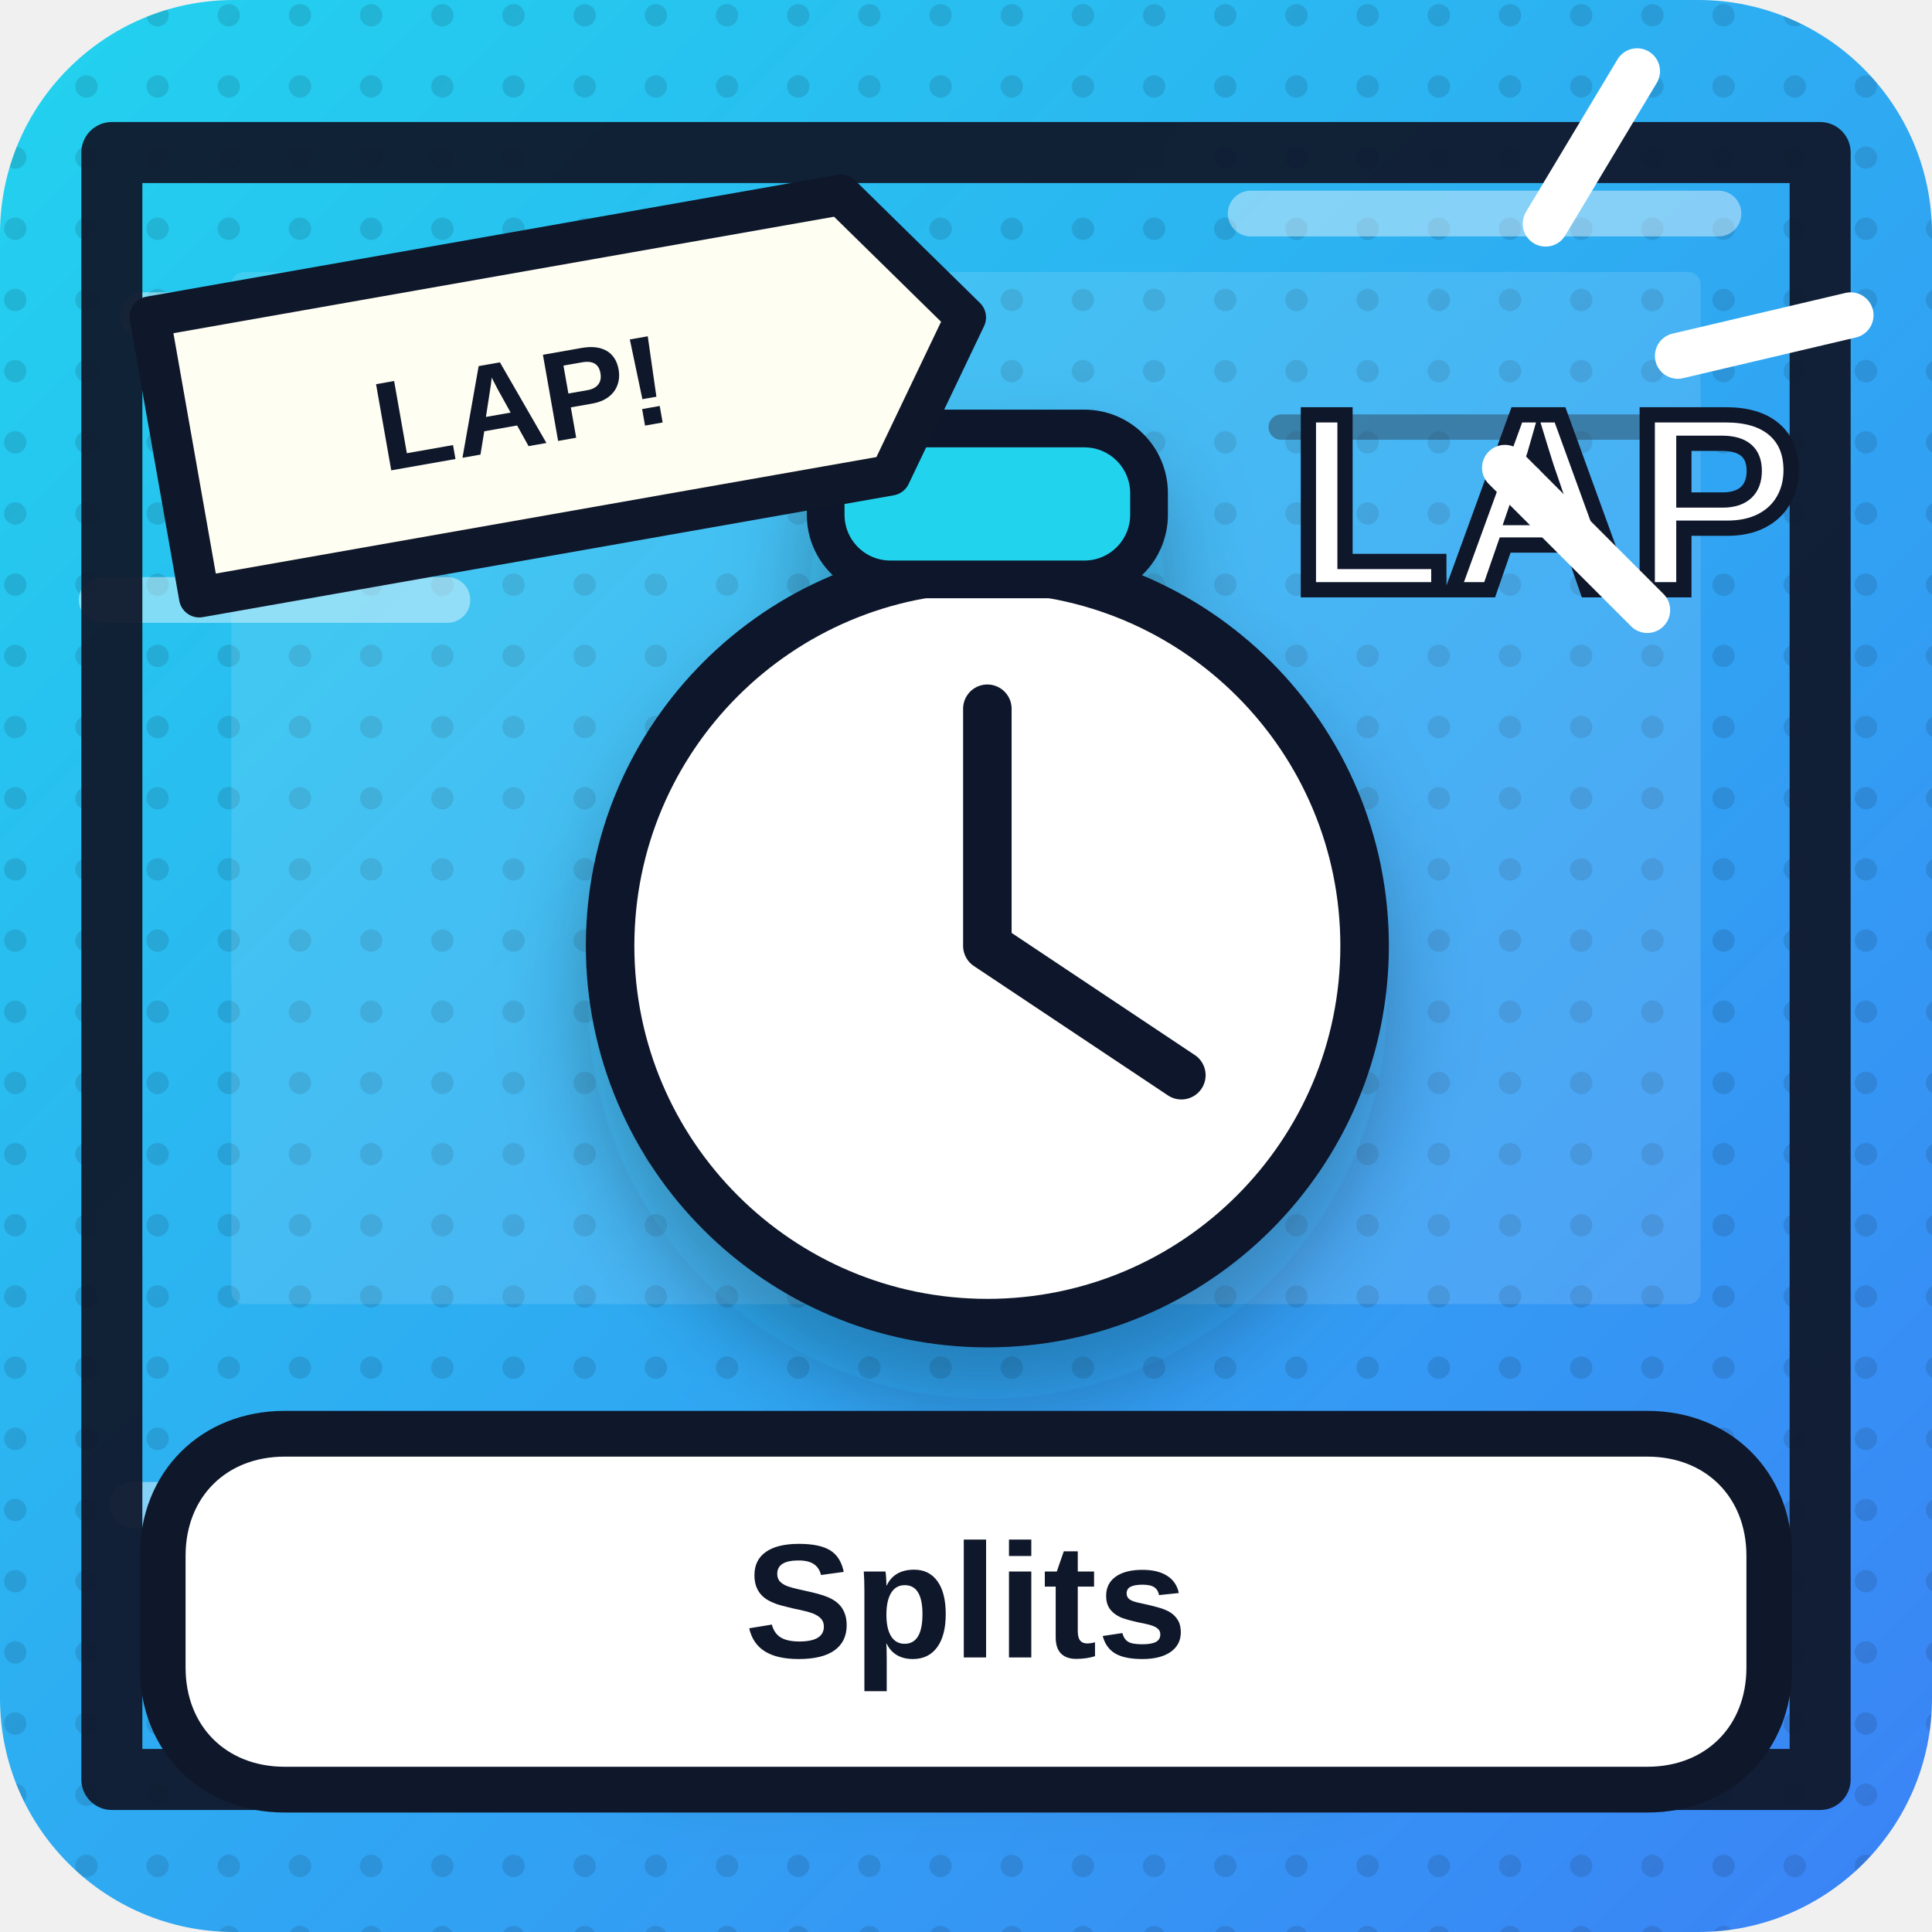
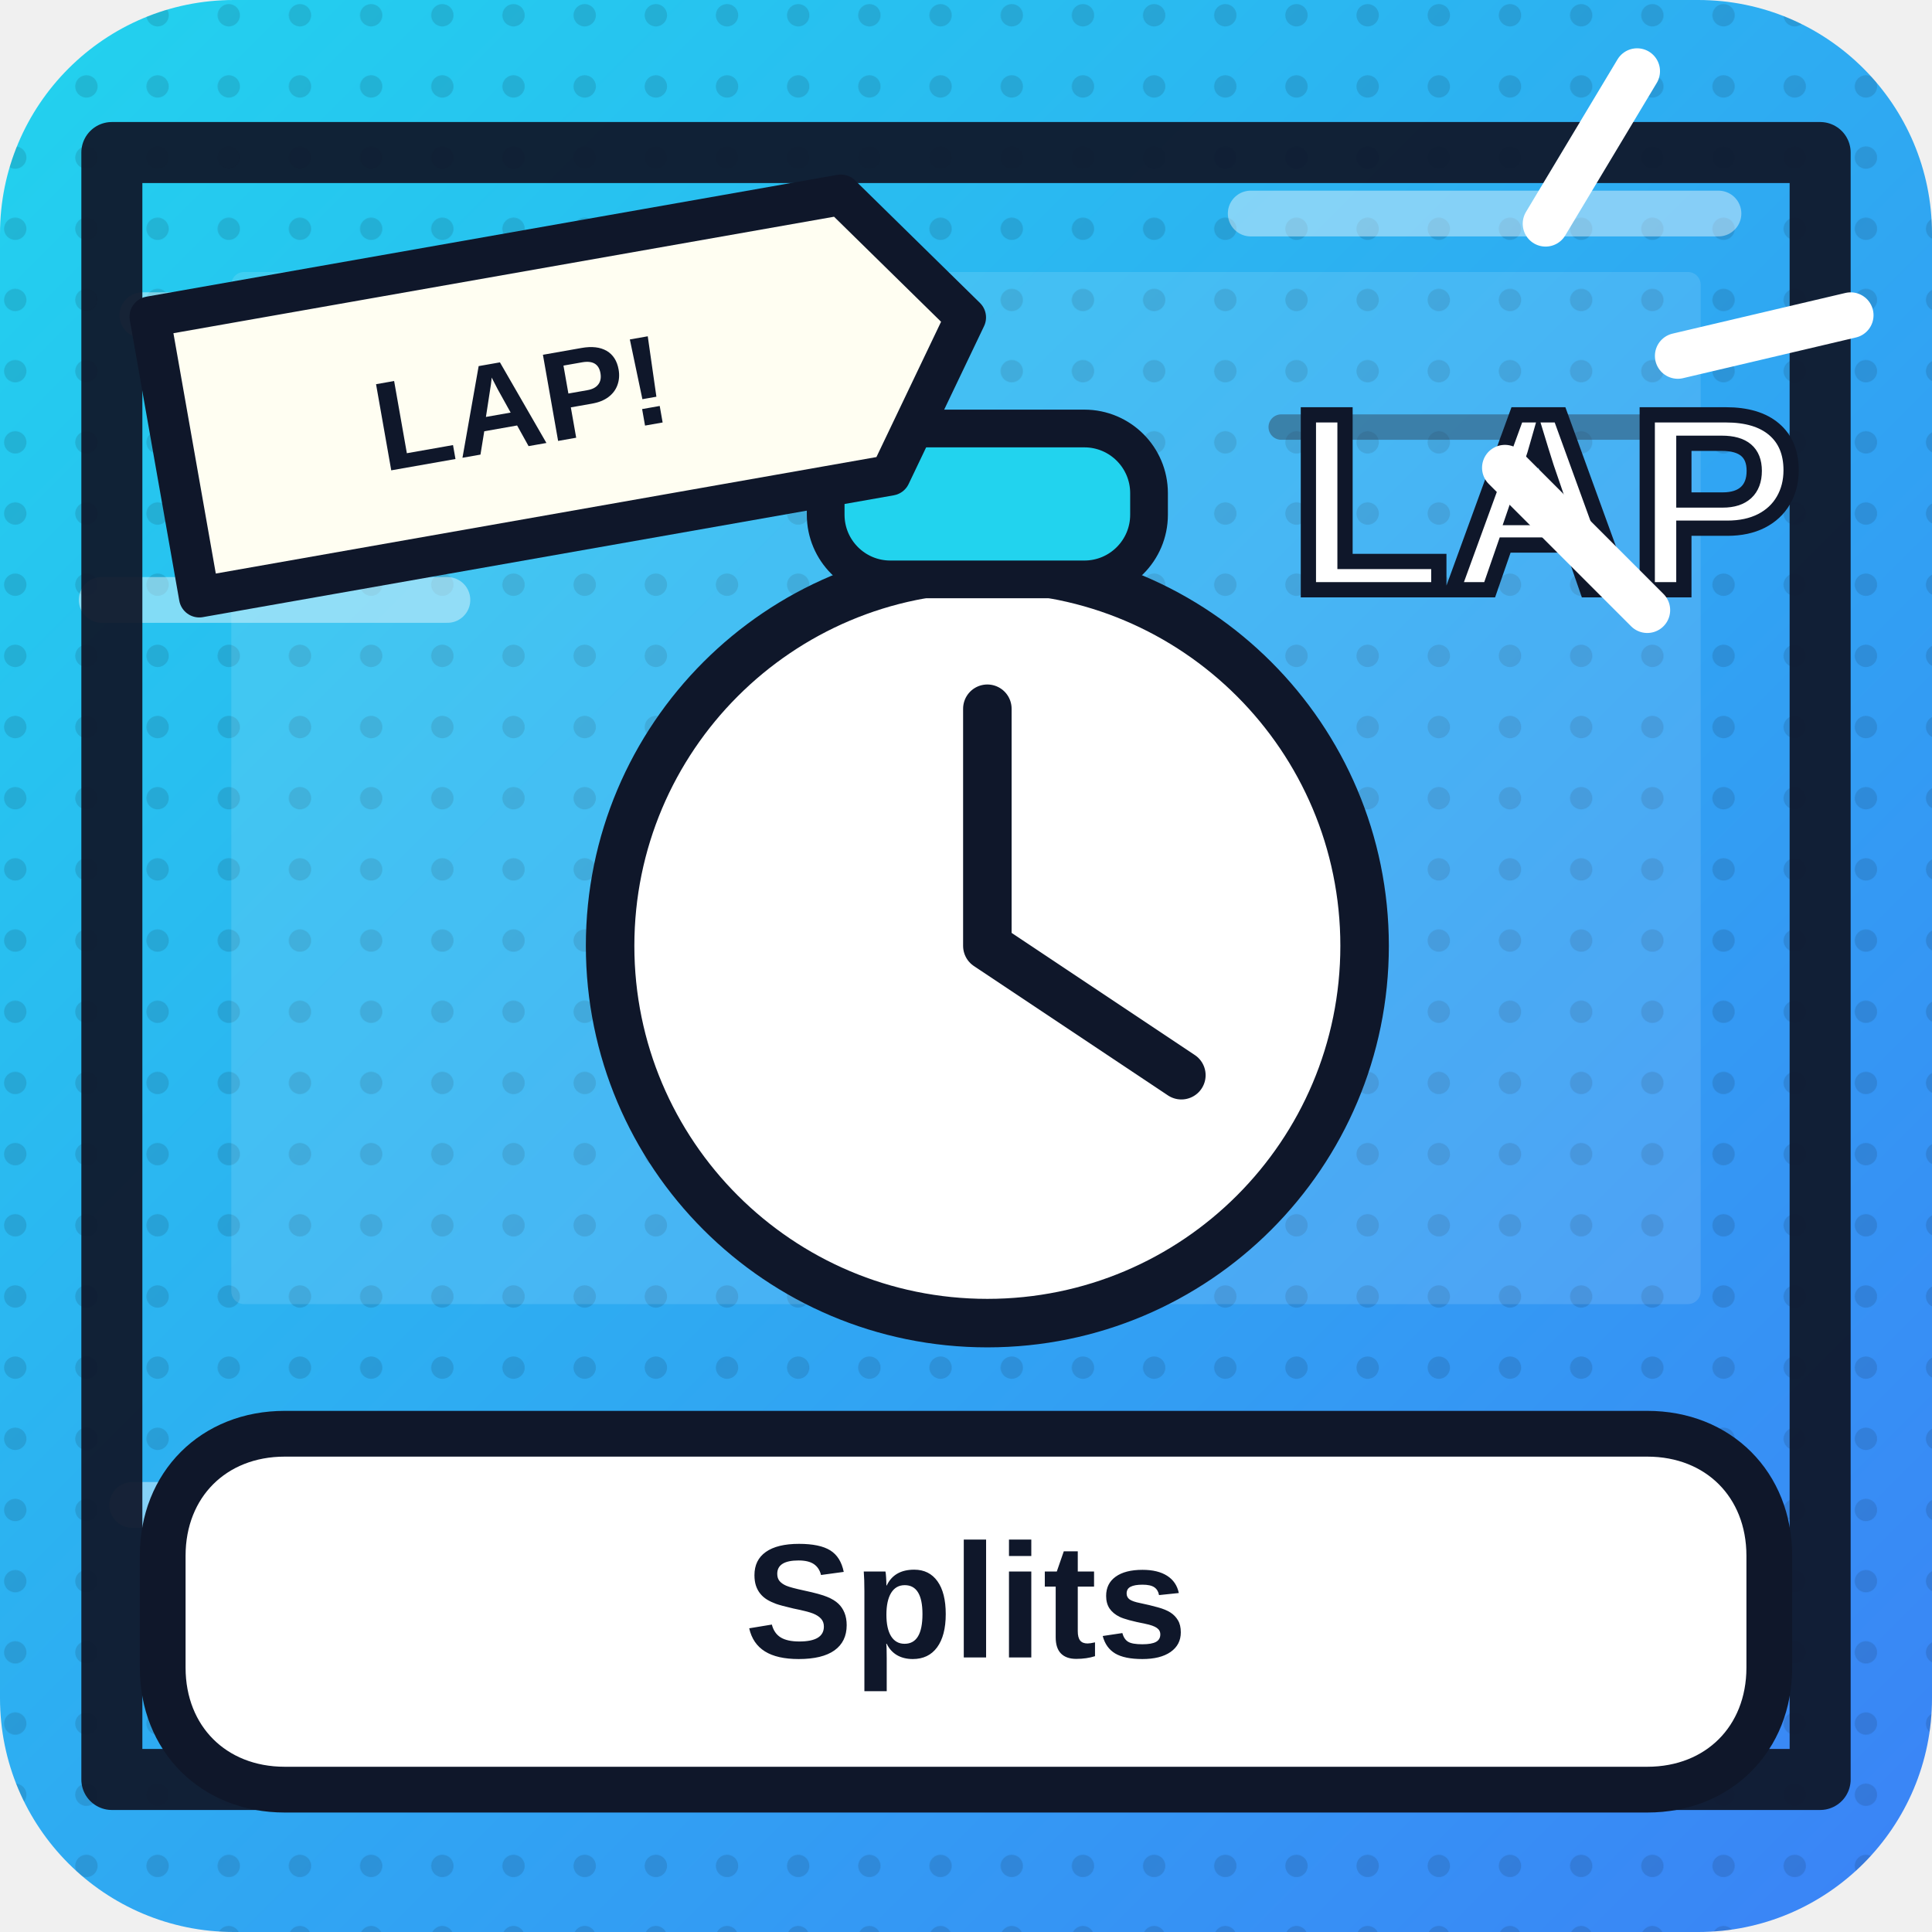
<svg xmlns="http://www.w3.org/2000/svg" viewBox="0 0 380 380" role="img" aria-label="Splits manga classroom tool icon">
  <defs>
    <linearGradient id="bg" x1="0" y1="0" x2="1" y2="1">
      <stop offset="0" stop-color="#22d3ee" />
      <stop offset="1" stop-color="#3b82f6" />
    </linearGradient>
    <pattern id="dots" width="14" height="14" patternUnits="userSpaceOnUse">
      <circle cx="3" cy="3" r="2.2" fill="#0f172a" opacity=".13" />
    </pattern>
-     <filter id="shadow" x="-20%" y="-20%" width="140%" height="140%">
-       <feDropShadow dx="0" dy="10" stdDeviation="8" flood-color="#0f172a" flood-opacity=".28" />
-     </filter>
  </defs>
  <rect width="380" height="380" rx="46" fill="url(#bg)" />
  <rect width="380" height="380" rx="46" fill="url(#dots)" />
  <path d="M28 62h92M20 118h68M26 296h110M246 42h92M288 300h58M38 340h74" stroke="#fff" stroke-width="9" stroke-linecap="round" opacity=".42" />
  <path d="M42 92h48M252 84h74M258 328h42" stroke="#0f172a" stroke-width="5" stroke-linecap="round" opacity=".42" />
  <path d="M22 30h336v320H22z" fill="none" stroke="#0f172a" stroke-width="12" stroke-linejoin="round" opacity=".94" />
  <path d="M48 56h284v198H48z" fill="#ffffff" opacity=".12" stroke="#ffffff" stroke-width="5" stroke-linejoin="round" />
  <text x="304" y="116" text-anchor="middle" font-size="50" font-weight="900" fill="#fff" stroke="#0f172a" stroke-width="3" font-family="Arial Black, Arial">LAP</text>
-   <g transform="translate(14 44) scale(1.06)" filter="url(#shadow)">
+   <g transform="translate(14 44) scale(1.06)">
    <circle cx="170" cy="134" r="70" fill="#ffffff" stroke="#0f172a" stroke-width="9" />
    <path d="M170 134l0-44M170 134l36 24" stroke="#0f172a" stroke-width="9" stroke-linecap="round" />
    <path d="M88 238h164M110 268h120" stroke="#3b82f6" stroke-width="14" stroke-linecap="round" />
    <rect x="140" y="38" width="60" height="28" rx="12" fill="#22d3ee" stroke="#0f172a" stroke-width="7" />
  </g>
  <path d="M56 282h268c14 0 24 10 24 24v22c0 14-10 24-24 24H56c-14 0-24-10-24-24v-22c0-14 10-24 24-24z" fill="#ffffff" stroke="#0f172a" stroke-width="9" />
  <text x="190" y="326" text-anchor="middle" font-size="32" font-weight="900" fill="#0f172a" font-family="Arial Black, Arial">Splits</text>
  <g transform="rotate(-10 102 82)">
    <path d="M34 50h138l20 28-20 28H34z" fill="#fffef2" stroke="#0f172a" stroke-width="8" stroke-linejoin="round" />
    <text x="103" y="88" text-anchor="middle" font-size="25" font-weight="900" fill="#0f172a" font-family="Arial Black, Arial">LAP!</text>
  </g>
  <path d="M304 44l18-30M330 70l34-8M296 92l28 28" stroke="#fff" stroke-width="9" stroke-linecap="round" />
</svg>
